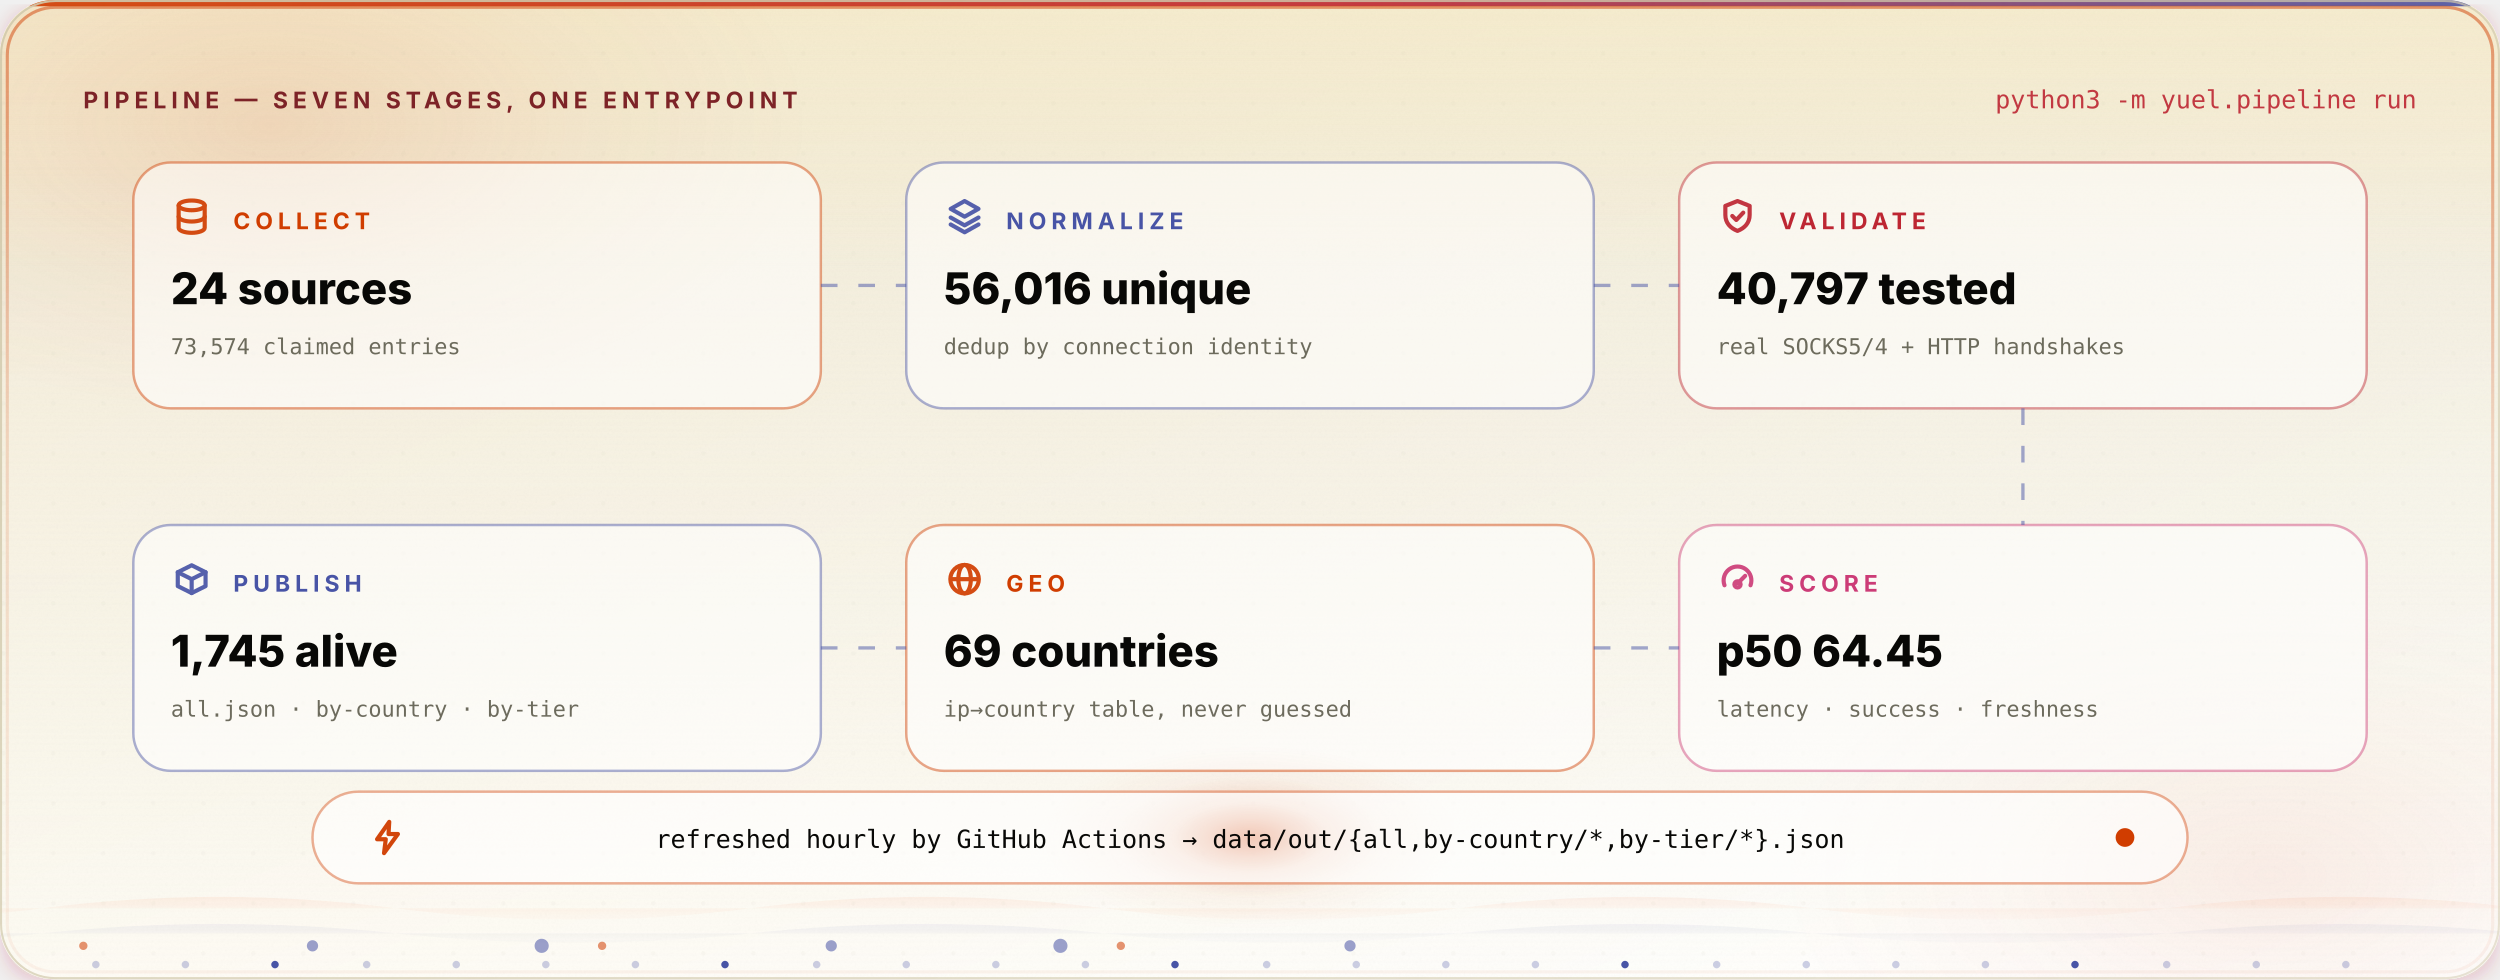
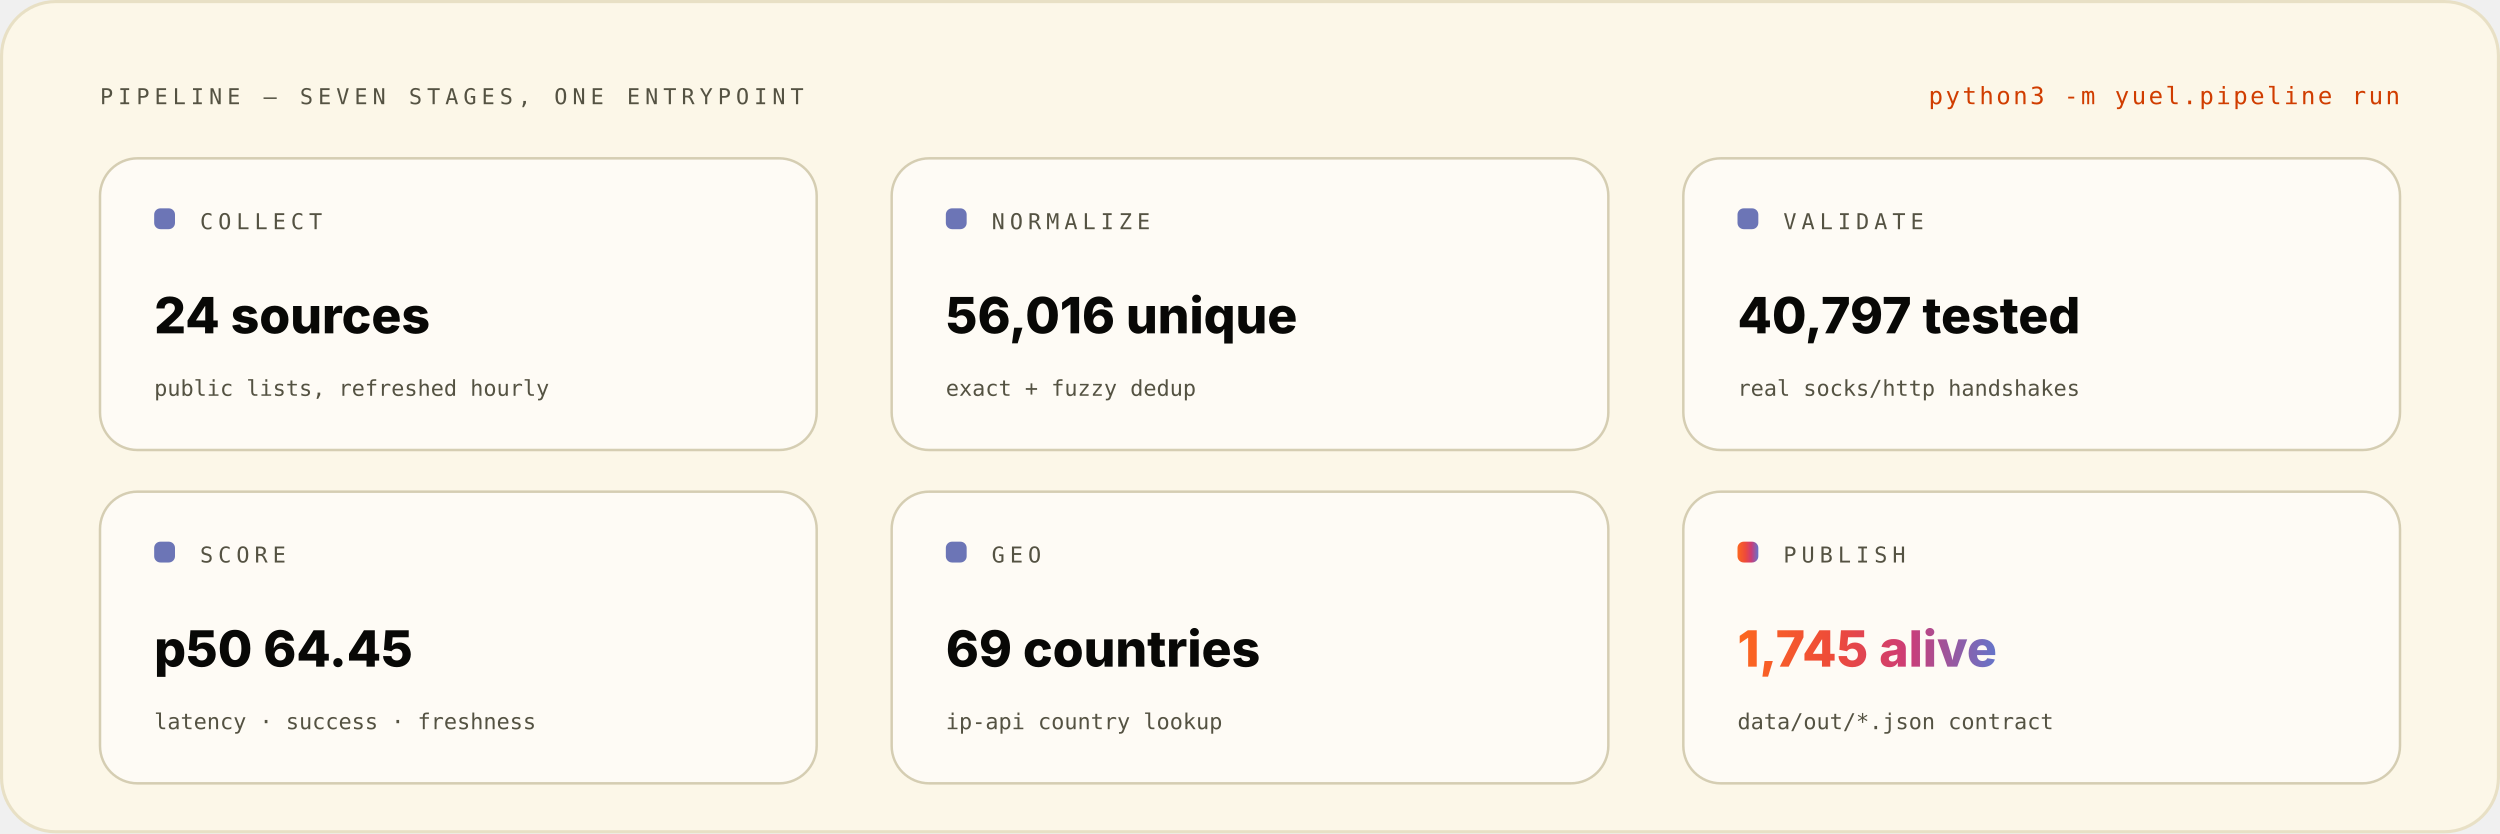
- <svg xmlns="http://www.w3.org/2000/svg" width="1200" height="470" viewBox="0 0 1200 470" role="img">
-   <defs>
-     <linearGradient id="bg-light" gradientUnits="objectBoundingBox" x1="0.0" y1="0.0" x2="1.0" y2="1.0">
-       <stop offset="0" stop-color="#FCF7E8" stop-opacity="1" />
-       <stop offset="1" stop-color="#FFFFFF" stop-opacity="1" />
-     </linearGradient>
-     <linearGradient id="tint-light" gradientUnits="objectBoundingBox" x1="0.0" y1="0.0" x2="0" y2="1">
-       <stop offset="0" stop-color="#E8E0C5" stop-opacity="0.6" />
-       <stop offset="1" stop-color="#E8E0C5" stop-opacity="0" />
-     </linearGradient>
-     <linearGradient id="inner-light" gradientUnits="objectBoundingBox" x1="0.0" y1="0.0" x2="0" y2="1">
-       <stop offset="0" stop-color="#FAECC5" stop-opacity="0.55" />
-       <stop offset="0.28" stop-color="#FAECC5" stop-opacity="0" />
-     </linearGradient>
-     <linearGradient id="topbar-light" gradientUnits="userSpaceOnUse" x1="0" y1="1.5" x2="1200" y2="1.5">
-       <stop offset="0" stop-color="#D03D00" stop-opacity="0.9" />
-       <stop offset="0.55" stop-color="#BD2632" stop-opacity="0.9" />
-       <stop offset="1" stop-color="#4854A6" stop-opacity="0.9" />
-     </linearGradient>
-     <linearGradient id="hero-light" gradientUnits="objectBoundingBox" x1="0.0" y1="0.0" x2="0" y2="1">
-       <stop offset="0" stop-color="#D03D00" stop-opacity="1" />
-       <stop offset="0.55" stop-color="#BD2632" stop-opacity="1" />
-       <stop offset="1" stop-color="#CC3C77" stop-opacity="1" />
-     </linearGradient>
-     <linearGradient id="word-light" gradientUnits="objectBoundingBox" x1="0" y1="0" x2="1" y2="0">
-       <stop offset="0" stop-color="#7D2327" stop-opacity="1" />
-       <stop offset="0.6" stop-color="#BD2632" stop-opacity="1" />
-       <stop offset="1" stop-color="#D03D00" stop-opacity="1" />
-     </linearGradient>
-     <linearGradient id="ib-light" gradientUnits="objectBoundingBox" x1="0.0" y1="0.0" x2="0" y2="1">
-       <stop offset="0" stop-color="#D03D00" stop-opacity="0.5" />
-       <stop offset="0.45" stop-color="#D03D00" stop-opacity="0.16" />
-       <stop offset="1" stop-color="#D03D00" stop-opacity="0.05" />
-     </linearGradient>
-     <linearGradient id="border-light" gradientUnits="objectBoundingBox" x1="0.0" y1="0.0" x2="1.0" y2="1.0">
-       <stop offset="0" stop-color="#D1C9AC" stop-opacity="0.9" />
-       <stop offset="1" stop-color="#D1C9AC" stop-opacity="0.495" />
-     </linearGradient>
-     <linearGradient id="div-light" gradientUnits="objectBoundingBox" x1="0.0" y1="0.0" x2="1" y2="0">
-       <stop offset="0" stop-color="#B4AE95" stop-opacity="0.4" />
-       <stop offset="1" stop-color="#B4AE95" stop-opacity="0.14" />
-     </linearGradient>
-     <radialGradient id="glow-light" cx="0.5" cy="0.5" r="0.5">
-       <stop offset="0" stop-color="#D03D00" stop-opacity="0.55" />
-       <stop offset="0.55" stop-color="#D03D00" stop-opacity="0.18" />
-       <stop offset="1" stop-color="#D03D00" stop-opacity="0" />
-     </radialGradient>
-     <linearGradient id="shine-light" gradientUnits="objectBoundingBox" x1="0.0" y1="0.0" x2="1" y2="0">
-       <stop offset="0" stop-color="#FC671F" stop-opacity="0" />
-       <stop offset="0.5" stop-color="#FC671F" stop-opacity="0.06" />
-       <stop offset="1" stop-color="#FC671F" stop-opacity="0" />
-     </linearGradient>
-     <linearGradient id="wavea-light" gradientUnits="objectBoundingBox" x1="0.0" y1="0.0" x2="0" y2="1">
-       <stop offset="0" stop-color="#FC671F" stop-opacity="0.09" />
-       <stop offset="1" stop-color="#FC671F" stop-opacity="0.018" />
-     </linearGradient>
-     <linearGradient id="waveb-light" gradientUnits="objectBoundingBox" x1="0.0" y1="0.0" x2="0" y2="1">
-       <stop offset="0" stop-color="#4854A6" stop-opacity="0.07" />
-       <stop offset="1" stop-color="#4854A6" stop-opacity="0.014" />
-     </linearGradient>
-     <pattern id="grid-light" width="24" height="24" patternUnits="userSpaceOnUse">
-       <circle cx="1.6" cy="1.6" r="1.05" fill="#B4AE95" />
-     </pattern>
-     <filter id="grain-light" x="0" y="0" width="100%" height="100%">
-       <feTurbulence type="fractalNoise" baseFrequency="0.9" numOctaves="2" stitchTiles="stitch" result="n" />
-       <feColorMatrix in="n" type="saturate" values="0" result="m" />
-       <feComposite in="m" in2="SourceGraphic" operator="in" />
-     </filter>
-     <filter id="shadow-light" x="-15%" y="-15%" width="130%" height="140%">
-       <feDropShadow dx="0" dy="10" stdDeviation="16" flood-color="#BD2632" flood-opacity="0.20" />
-       <feDropShadow dx="0" dy="2" stdDeviation="5" flood-color="#BD2632" flood-opacity="0.25" />
-     </filter>
-     <clipPath id="clip-light">
-       <rect x="0" y="0" width="1200" height="470" rx="26" />
-     </clipPath>
-   </defs>
-   <style>
-       @keyframes fl-light {
-         0% { transform: translateY(0); opacity: 0; }
-         12% { opacity: 0.85; }
-         80% { opacity: 0.45; }
-         100% { transform: translateY(-330px); opacity: 0; }
-       }
-       .pt-light { animation: fl-light 9s linear infinite; }
- 
-       @keyframes sw-light {
-         0%, 52% { transform: translateX(0) skewX(-20deg); }
-         100% { transform: translateX(1900px) skewX(-20deg); }
-       }
-       .sweep-light { animation: sw-light 7.5s ease-in-out infinite; }
- 
-       @keyframes wvm-light { to { transform: translateX(-170px); } }
-       .wv-light { animation: wvm-light 9s ease-in-out infinite alternate; }
-       .wv2-light { animation-duration: 14s; }
- 
-       @keyframes sp-light { to { transform: rotate(360deg); } }
-       .spin-light { transform-box: fill-box; transform-origin: center;
-                   animation: sp-light 8s linear infinite; }
-       .rev-light { animation-direction: reverse; }
- 
-       @keyframes bt-light { 50% { transform: scale(1.12); } }
-       .beat-light { transform-box: fill-box; transform-origin: center;
-                   animation: bt-light 2.4s ease-in-out infinite; }
- 
-       @keyframes gw-light { 50% { opacity: 0.55; } }
-       .glowG-light { animation: gw-light 3.2s ease-in-out infinite; }
- 
-       @keyframes shn-light {
-         0%, 46% { transform: translateX(-540px); }
-         100% { transform: translateX(1620px); }
-       }
-       .shn-light { animation: shn-light 5.5s ease-in-out infinite; }
- 
-       @keyframes bgl-light { 0%, 100% { opacity: 0.35; } 12% { opacity: 1; } }
-       .bgl-light { animation: bgl-light 2.2s ease-in-out infinite; }
- 
-       @keyframes dsh-light { to { stroke-dashoffset: -36; } }
-       .dash-light { stroke-dasharray: 8 10; animation: dsh-light 1.2s linear infinite; }
- 
-       @keyframes pk-light {
-         0% { transform: translateX(0); opacity: 0; }
-         10% { opacity: 1; }
-         88% { opacity: 1; }
-         100% { transform: translateX(var(--d, 200px)); opacity: 0; }
-       }
-       .pk-light { animation: pk-light 2.6s linear infinite; }
- 
-       @keyframes pkv-light {
-         0% { transform: translateY(0); opacity: 0; }
-         10% { opacity: 1; }
-         88% { opacity: 1; }
-         100% { transform: translateY(var(--dy, 40px)); opacity: 0; }
-       }
-       .pkv-light { animation: pkv-light 2.6s linear infinite; }
- 
-       @keyframes pls-light {
-         0% { transform: scale(0.55); opacity: 0.85; }
-         100% { transform: scale(2.4); opacity: 0; }
-       }
-       .pls-light { transform-box: fill-box; transform-origin: center;
-                  animation: pls-light 2.4s ease-out infinite; }
- 
-       @keyframes flt-light { 50% { transform: translateY(-6px); } }
-       .flt-light { animation: flt-light 6s ease-in-out infinite; }
- 
-       @keyframes grw-light { from { transform: scaleX(0); } }
-       .grow-light { transform-box: fill-box; transform-origin: left center;
-                   animation: grw-light 1.5s 0.2s ease-out both; }
- 
-       @media (prefers-reduced-motion: reduce) {
-         .pt-light,.sweep-light,.wv-light,.spin-light,.rev-light,.beat-light,.glowG-light,.shn-light,.bgl-light,.dash-light,.pk-light,.pkv-light,.pls-light,.flt-light,.grow-light { animation: none; }
-       }
-     </style>
-   <g filter="url(#shadow-light)">
-     <rect width="1200" height="470" rx="26" fill="#FCF7E8" />
+ <svg xmlns="http://www.w3.org/2000/svg" width="1200" height="400" viewBox="0 0 1200 400" role="img" font-family="Space Grotesk, Inter, system-ui, -apple-system, Segoe UI, sans-serif">
+   <style>.m-fade{animation:vf .7s ease-out both}.m-grow{transform-box:fill-box;transform-origin:left center;animation:vg .9s cubic-bezier(.2,.7,.2,1) both}.m-dash{animation:vm 26s linear infinite}.m-beat{animation:vb 2.6s ease-in-out infinite;transform-box:fill-box;transform-origin:center}@keyframes vf{from{opacity:0}to{opacity:1}}@keyframes vg{from{transform:scaleX(0)}to{transform:scaleX(1)}}@keyframes vm{to{stroke-dashoffset:-320}}@keyframes vb{0%,86%,100%{transform:scale(1)}90%{transform:scale(1.05)}95%{transform:scale(1.01)}}@media (prefers-reduced-motion:reduce){.m-fade,.m-grow,.m-dash,.m-beat{animation:none}}</style>
+   <linearGradient id="brand-light" x1="0" y1="0" x2="1" y2="0">
+     <stop offset="0" stop-color="#FC671F" />
+     <stop offset="0.38" stop-color="#ED4A3B" />
+     <stop offset="0.66" stop-color="#CC3C77" />
+     <stop offset="1" stop-color="#6574C9" />
+   </linearGradient>
+   <rect x="0.75" y="0.75" width="1198.5" height="398.5" rx="26" fill="#FCF7E8" stroke="#E8E0C5" stroke-width="1.5" />
+   <g class="m-fade" style="animation-delay:0.00s">
+     <text x="48" y="50" font-size="10.5" font-weight="500" font-family="IBM Plex Mono, ui-monospace, SFMono-Regular, Menlo, monospace" letter-spacing="2.4" fill="#545242">PIPELINE — SEVEN STAGES, ONE ENTRYPOINT</text>
+     <text x="1152" y="50" font-size="11.5" font-weight="500" font-family="IBM Plex Mono, ui-monospace, SFMono-Regular, Menlo, monospace" letter-spacing="1.2" text-anchor="end" fill="#D03D00">python3 -m yuel.pipeline run</text>
  </g>
-   <g clip-path="url(#clip-light)">
-     <rect width="1200" height="470" fill="url(#bg-light)" />
-     <rect width="1200" height="470" fill="url(#tint-light)" />
-     <rect width="1200" height="470" fill="url(#inner-light)" />
-     <rect width="1200" height="470" fill="url(#grid-light)" opacity="0.05" />
-     <rect width="1200" height="470" fill="#080806" filter="url(#grain-light)" opacity="0.045" />
-     <ellipse cx="130" cy="60" rx="260" ry="140" fill="url(#glow-light)" opacity="0.22" />
-     <ellipse cx="1090" cy="420" rx="240" ry="130" fill="url(#glow-light)" opacity="0.14" />
-     <path class="wv-light" d="M -320 436 q 85.0 -11 170 0 q 85.0 11 170 0 q 85.0 -11 170 0 q 85.0 11 170 0 q 85.0 -11 170 0 q 85.0 11 170 0 q 85.0 -11 170 0 q 85.0 11 170 0 q 85.0 -11 170 0 q 85.0 11 170 0 q 85.0 -11 170 0 q 85.0 11 170 0 q 85.0 -11 170 0" fill="url(#wavea-light)" opacity="0.8" />
-     <path class="wv-light wv2-light" d="M -320 448 q 85.0 -9 170 0 q 85.0 9 170 0 q 85.0 -9 170 0 q 85.0 9 170 0 q 85.0 -9 170 0 q 85.0 9 170 0 q 85.0 -9 170 0 q 85.0 9 170 0 q 85.0 -9 170 0 q 85.0 9 170 0 q 85.0 -9 170 0 q 85.0 9 170 0 q 85.0 -9 170 0" fill="url(#waveb-light)" opacity="0.9" />
-     <rect width="1200" height="3" fill="url(#topbar-light)" />
-     <g class="sweep-light">
-       <rect x="-320" y="-60" width="230" height="590" fill="url(#shine-light)" opacity="0.75" />
-     </g>
-     <circle class="pt-light" cx="40" cy="454" r="2.0" fill="#D03D00" opacity="0.55" style="animation-duration:8.0s;animation-delay:-0.0s" />
-     <circle class="pt-light" cx="150" cy="454" r="2.7" fill="#4854A6" opacity="0.55" style="animation-duration:9.7s;animation-delay:-0.9s" />
-     <circle class="pt-light" cx="260" cy="454" r="3.4" fill="#4854A6" opacity="0.55" style="animation-duration:11.4s;animation-delay:-1.8s" />
-     <circle class="pt-light" cx="289" cy="454" r="2.0" fill="#D03D00" opacity="0.55" style="animation-duration:13.1s;animation-delay:-2.7s" />
-     <circle class="pt-light" cx="399" cy="454" r="2.7" fill="#4854A6" opacity="0.55" style="animation-duration:8.0s;animation-delay:-3.6s" />
-     <circle class="pt-light" cx="509" cy="454" r="3.4" fill="#4854A6" opacity="0.55" style="animation-duration:9.7s;animation-delay:-4.5s" />
-     <circle class="pt-light" cx="538" cy="454" r="2.0" fill="#D03D00" opacity="0.55" style="animation-duration:11.4s;animation-delay:-5.4s" />
-     <circle class="pt-light" cx="648" cy="454" r="2.7" fill="#4854A6" opacity="0.55" style="animation-duration:13.1s;animation-delay:-6.3s" />
-     <circle cx="46" cy="463" r="1.8" fill="#4854A6" opacity="0.28" />
-     <circle cx="89" cy="463" r="1.8" fill="#4854A6" opacity="0.28" />
-     <circle class="bgl-light" cx="132" cy="463" r="1.8" fill="#4854A6" style="animation-delay:-0.46s" />
-     <circle cx="176" cy="463" r="1.8" fill="#4854A6" opacity="0.28" />
-     <circle cx="219" cy="463" r="1.8" fill="#4854A6" opacity="0.28" />
-     <circle cx="262" cy="463" r="1.8" fill="#4854A6" opacity="0.28" />
-     <circle cx="305" cy="463" r="1.8" fill="#4854A6" opacity="0.28" />
-     <circle class="bgl-light" cx="348" cy="463" r="1.8" fill="#4854A6" style="animation-delay:-1.61s" />
-     <circle cx="392" cy="463" r="1.8" fill="#4854A6" opacity="0.28" />
-     <circle cx="435" cy="463" r="1.8" fill="#4854A6" opacity="0.28" />
-     <circle cx="478" cy="463" r="1.8" fill="#4854A6" opacity="0.28" />
-     <circle cx="521" cy="463" r="1.8" fill="#4854A6" opacity="0.28" />
-     <circle class="bgl-light" cx="564" cy="463" r="1.8" fill="#4854A6" style="animation-delay:-2.76s" />
-     <circle cx="608" cy="463" r="1.8" fill="#4854A6" opacity="0.28" />
-     <circle cx="651" cy="463" r="1.8" fill="#4854A6" opacity="0.28" />
-     <circle cx="694" cy="463" r="1.8" fill="#4854A6" opacity="0.28" />
-     <circle cx="737" cy="463" r="1.8" fill="#4854A6" opacity="0.28" />
-     <circle class="bgl-light" cx="780" cy="463" r="1.8" fill="#4854A6" style="animation-delay:-3.91s" />
-     <circle cx="824" cy="463" r="1.8" fill="#4854A6" opacity="0.28" />
-     <circle cx="867" cy="463" r="1.8" fill="#4854A6" opacity="0.28" />
-     <circle cx="910" cy="463" r="1.8" fill="#4854A6" opacity="0.28" />
-     <circle cx="953" cy="463" r="1.8" fill="#4854A6" opacity="0.28" />
-     <circle class="bgl-light" cx="996" cy="463" r="1.8" fill="#4854A6" style="animation-delay:-5.06s" />
-     <circle cx="1040" cy="463" r="1.8" fill="#4854A6" opacity="0.28" />
-     <circle cx="1083" cy="463" r="1.8" fill="#4854A6" opacity="0.28" />
-     <circle cx="1126" cy="463" r="1.8" fill="#4854A6" opacity="0.28" />
+   <g class="m-fade" style="animation-delay:0.10s">
+     <rect x="48" y="76" width="344" height="140" rx="18" fill="#FFFFFF" fill-opacity="0.55" stroke="#D1C9AC" stroke-opacity="0.9" stroke-width="1.2" />
+     <rect x="74" y="100" width="10" height="10" rx="3" fill="#4854A6" fill-opacity="0.8" />
+     <text x="96" y="110" font-size="10.5" font-weight="500" font-family="IBM Plex Mono, ui-monospace, SFMono-Regular, Menlo, monospace" letter-spacing="2.4" fill="#545242">COLLECT</text>
+     <text x="74" y="160" font-size="24" font-weight="800" font-family="Space Grotesk, Inter, system-ui, -apple-system, Segoe UI, sans-serif" fill="#080806">24 sources</text>
+     <text x="74" y="190" font-size="10.5" font-weight="500" font-family="IBM Plex Mono, ui-monospace, SFMono-Regular, Menlo, monospace" fill="#545242">public lists, refreshed hourly</text>
  </g>
-   <rect x="3.5" y="3.5" width="1193" height="463" rx="23" fill="none" stroke="url(#ib-light)" stroke-width="1.5" />
-   <rect x="0.5" y="0.5" width="1199" height="469" rx="26" fill="none" stroke="url(#border-light)" stroke-width="1" />
-   <text x="40" y="52" font-family="Space Grotesk, Inter, system-ui, -apple-system, Segoe UI, sans-serif" font-size="11" font-weight="700" fill="#7D2327" text-anchor="start" letter-spacing="2.4">PIPELINE — SEVEN STAGES, ONE ENTRYPOINT</text>
-   <text x="1160" y="52" font-family="IBM Plex Mono, ui-monospace, SFMono-Regular, Menlo, monospace" font-size="12" font-weight="500" fill="#BD2632" text-anchor="end" opacity="0.9">python3 -m yuel.pipeline run</text>
-   <rect x="64" y="78" width="330" height="118" rx="18" fill="#FFFFFF" fill-opacity="0.55" stroke="#D03D00" stroke-opacity="0.45" stroke-width="1.2" />
-   <g transform="translate(82.0,94.0) scale(0.8333)" fill="none" stroke="#D03D00" stroke-width="2.40" stroke-linecap="round" stroke-linejoin="round" opacity="0.92">
-     <ellipse cx="12" cy="5.5" rx="7.5" ry="2.8" />
-     <path d="M4.5 5.5 V18.5 C4.5 20 7.9 21.3 12 21.3 C16.1 21.3 19.5 20 19.5 18.5 V5.5" />
-     <path d="M4.5 12 C4.5 13.5 7.9 14.8 12 14.8 C16.1 14.8 19.5 13.5 19.5 12" />
+   <g class="m-fade" style="animation-delay:0.20s">
+     <rect x="428" y="76" width="344" height="140" rx="18" fill="#FFFFFF" fill-opacity="0.55" stroke="#D1C9AC" stroke-opacity="0.9" stroke-width="1.2" />
+     <rect x="454" y="100" width="10" height="10" rx="3" fill="#4854A6" fill-opacity="0.8" />
+     <text x="476" y="110" font-size="10.5" font-weight="500" font-family="IBM Plex Mono, ui-monospace, SFMono-Regular, Menlo, monospace" letter-spacing="2.4" fill="#545242">NORMALIZE</text>
+     <text x="454" y="160" font-size="24" font-weight="800" font-family="Space Grotesk, Inter, system-ui, -apple-system, Segoe UI, sans-serif" fill="#080806">56,016 unique</text>
+     <text x="454" y="190" font-size="10.5" font-weight="500" font-family="IBM Plex Mono, ui-monospace, SFMono-Regular, Menlo, monospace" fill="#545242">exact + fuzzy dedup</text>
  </g>
-   <text x="112" y="110" font-family="Space Grotesk, Inter, system-ui, -apple-system, Segoe UI, sans-serif" font-size="11" font-weight="700" fill="#D03D00" text-anchor="start" letter-spacing="2.4">COLLECT</text>
-   <text x="82" y="146" font-family="Space Grotesk, Inter, system-ui, -apple-system, Segoe UI, sans-serif" font-size="21" font-weight="800" fill="#080806" text-anchor="start">24 sources</text>
-   <text x="82" y="170" font-family="IBM Plex Mono, ui-monospace, SFMono-Regular, Menlo, monospace" font-size="10.5" font-weight="500" fill="#545242" text-anchor="start" opacity="0.85">73,574 claimed entries</text>
-   <rect x="435" y="78" width="330" height="118" rx="18" fill="#FFFFFF" fill-opacity="0.55" stroke="#4854A6" stroke-opacity="0.45" stroke-width="1.2" />
-   <g transform="translate(453.0,94.0) scale(0.8333)" fill="none" stroke="#4854A6" stroke-width="2.40" stroke-linecap="round" stroke-linejoin="round" opacity="0.92">
-     <path d="M12 3 L20 7.5 L12 12 L4 7.5 Z" />
-     <path d="M4 12.5 L12 17 L20 12.5" />
-     <path d="M4 16.5 L12 21 L20 16.5" />
+   <g class="m-fade" style="animation-delay:0.30s">
+     <rect x="808" y="76" width="344" height="140" rx="18" fill="#FFFFFF" fill-opacity="0.55" stroke="#D1C9AC" stroke-opacity="0.9" stroke-width="1.2" />
+     <rect x="834" y="100" width="10" height="10" rx="3" fill="#4854A6" fill-opacity="0.8" />
+     <text x="856" y="110" font-size="10.5" font-weight="500" font-family="IBM Plex Mono, ui-monospace, SFMono-Regular, Menlo, monospace" letter-spacing="2.4" fill="#545242">VALIDATE</text>
+     <text x="834" y="160" font-size="24" font-weight="800" font-family="Space Grotesk, Inter, system-ui, -apple-system, Segoe UI, sans-serif" fill="#080806">40,797 tested</text>
+     <text x="834" y="190" font-size="10.5" font-weight="500" font-family="IBM Plex Mono, ui-monospace, SFMono-Regular, Menlo, monospace" fill="#545242">real socks/http handshakes</text>
  </g>
-   <text x="483" y="110" font-family="Space Grotesk, Inter, system-ui, -apple-system, Segoe UI, sans-serif" font-size="11" font-weight="700" fill="#4854A6" text-anchor="start" letter-spacing="2.4">NORMALIZE</text>
-   <text x="453" y="146" font-family="Space Grotesk, Inter, system-ui, -apple-system, Segoe UI, sans-serif" font-size="21" font-weight="800" fill="#080806" text-anchor="start">56,016 unique</text>
-   <text x="453" y="170" font-family="IBM Plex Mono, ui-monospace, SFMono-Regular, Menlo, monospace" font-size="10.5" font-weight="500" fill="#545242" text-anchor="start" opacity="0.85">dedup by connection identity</text>
-   <rect x="806" y="78" width="330" height="118" rx="18" fill="#FFFFFF" fill-opacity="0.55" stroke="#BD2632" stroke-opacity="0.45" stroke-width="1.2" />
-   <g transform="translate(824.0,94.0) scale(0.8333)" fill="none" stroke="#BD2632" stroke-width="2.40" stroke-linecap="round" stroke-linejoin="round" opacity="0.92">
-     <path d="M12 3 L19 5.8 V11 C19 15.6 16.1 18.6 12 20.2 C7.9 18.6 5 15.6 5 11 V5.8 Z" />
-     <path d="M9 11.6 L11.3 13.9 L15.3 9.7" />
+   <g class="m-fade" style="animation-delay:0.40s">
+     <rect x="48" y="236" width="344" height="140" rx="18" fill="#FFFFFF" fill-opacity="0.55" stroke="#D1C9AC" stroke-opacity="0.9" stroke-width="1.2" />
+     <rect x="74" y="260" width="10" height="10" rx="3" fill="#4854A6" fill-opacity="0.8" />
+     <text x="96" y="270" font-size="10.5" font-weight="500" font-family="IBM Plex Mono, ui-monospace, SFMono-Regular, Menlo, monospace" letter-spacing="2.4" fill="#545242">SCORE</text>
+     <text x="74" y="320" font-size="24" font-weight="800" font-family="Space Grotesk, Inter, system-ui, -apple-system, Segoe UI, sans-serif" fill="#080806">p50 64.45</text>
+     <text x="74" y="350" font-size="10.5" font-weight="500" font-family="IBM Plex Mono, ui-monospace, SFMono-Regular, Menlo, monospace" fill="#545242">latency · success · freshness</text>
  </g>
-   <text x="854" y="110" font-family="Space Grotesk, Inter, system-ui, -apple-system, Segoe UI, sans-serif" font-size="11" font-weight="700" fill="#BD2632" text-anchor="start" letter-spacing="2.4">VALIDATE</text>
-   <text x="824" y="146" font-family="Space Grotesk, Inter, system-ui, -apple-system, Segoe UI, sans-serif" font-size="21" font-weight="800" fill="#080806" text-anchor="start">40,797 tested</text>
-   <text x="824" y="170" font-family="IBM Plex Mono, ui-monospace, SFMono-Regular, Menlo, monospace" font-size="10.5" font-weight="500" fill="#545242" text-anchor="start" opacity="0.85">real SOCKS5/4 + HTTP handshakes</text>
-   <rect x="806" y="252" width="330" height="118" rx="18" fill="#FFFFFF" fill-opacity="0.55" stroke="#CC3C77" stroke-opacity="0.45" stroke-width="1.2" />
-   <g transform="translate(824.0,268.0) scale(0.8333)" fill="none" stroke="#CC3C77" stroke-width="2.40" stroke-linecap="round" stroke-linejoin="round" opacity="0.92">
-     <path d="M4.5 15.5 A 8 8 0 1 1 19.5 15.5" />
-     <path d="M12 14.5 L16.4 10.1" />
-     <circle cx="12" cy="15" r="1.8" />
+   <g class="m-fade" style="animation-delay:0.50s">
+     <rect x="428" y="236" width="344" height="140" rx="18" fill="#FFFFFF" fill-opacity="0.55" stroke="#D1C9AC" stroke-opacity="0.9" stroke-width="1.2" />
+     <rect x="454" y="260" width="10" height="10" rx="3" fill="#4854A6" fill-opacity="0.8" />
+     <text x="476" y="270" font-size="10.5" font-weight="500" font-family="IBM Plex Mono, ui-monospace, SFMono-Regular, Menlo, monospace" letter-spacing="2.4" fill="#545242">GEO</text>
+     <text x="454" y="320" font-size="24" font-weight="800" font-family="Space Grotesk, Inter, system-ui, -apple-system, Segoe UI, sans-serif" fill="#080806">69 countries</text>
+     <text x="454" y="350" font-size="10.5" font-weight="500" font-family="IBM Plex Mono, ui-monospace, SFMono-Regular, Menlo, monospace" fill="#545242">ip-api country lookup</text>
  </g>
-   <text x="854" y="284" font-family="Space Grotesk, Inter, system-ui, -apple-system, Segoe UI, sans-serif" font-size="11" font-weight="700" fill="#CC3C77" text-anchor="start" letter-spacing="2.4">SCORE</text>
-   <text x="824" y="320" font-family="Space Grotesk, Inter, system-ui, -apple-system, Segoe UI, sans-serif" font-size="21" font-weight="800" fill="#080806" text-anchor="start">p50 64.45</text>
-   <text x="824" y="344" font-family="IBM Plex Mono, ui-monospace, SFMono-Regular, Menlo, monospace" font-size="10.5" font-weight="500" fill="#545242" text-anchor="start" opacity="0.85">latency · success · freshness</text>
-   <rect x="435" y="252" width="330" height="118" rx="18" fill="#FFFFFF" fill-opacity="0.55" stroke="#D03D00" stroke-opacity="0.45" stroke-width="1.2" />
-   <g transform="translate(453.0,268.0) scale(0.8333)" fill="none" stroke="#D03D00" stroke-width="2.40" stroke-linecap="round" stroke-linejoin="round" opacity="0.92">
-     <circle cx="12" cy="12" r="8.2" />
-     <ellipse cx="12" cy="12" rx="3.6" ry="8.2" />
-     <path d="M4.4 12 H19.6" />
+   <g class="m-fade" style="animation-delay:0.60s">
+     <rect x="808" y="236" width="344" height="140" rx="18" fill="#FFFFFF" fill-opacity="0.55" stroke="#D1C9AC" stroke-opacity="0.9" stroke-width="1.2" />
+     <rect x="834" y="260" width="10" height="10" rx="3" fill="url(#brand-light)" fill-opacity="1.0" />
+     <text x="856" y="270" font-size="10.5" font-weight="500" font-family="IBM Plex Mono, ui-monospace, SFMono-Regular, Menlo, monospace" letter-spacing="2.4" fill="#545242">PUBLISH</text>
+     <text x="834" y="320" font-size="24" font-weight="800" font-family="Space Grotesk, Inter, system-ui, -apple-system, Segoe UI, sans-serif" fill="url(#brand-light)">1,745 alive</text>
+     <text x="834" y="350" font-size="10.5" font-weight="500" font-family="IBM Plex Mono, ui-monospace, SFMono-Regular, Menlo, monospace" fill="#545242">data/out/*.json contract</text>
  </g>
-   <text x="483" y="284" font-family="Space Grotesk, Inter, system-ui, -apple-system, Segoe UI, sans-serif" font-size="11" font-weight="700" fill="#D03D00" text-anchor="start" letter-spacing="2.4">GEO</text>
-   <text x="453" y="320" font-family="Space Grotesk, Inter, system-ui, -apple-system, Segoe UI, sans-serif" font-size="21" font-weight="800" fill="#080806" text-anchor="start">69 countries</text>
-   <text x="453" y="344" font-family="IBM Plex Mono, ui-monospace, SFMono-Regular, Menlo, monospace" font-size="10.5" font-weight="500" fill="#545242" text-anchor="start" opacity="0.85">ip→country table, never guessed</text>
-   <rect x="64" y="252" width="330" height="118" rx="18" fill="#FFFFFF" fill-opacity="0.55" stroke="#4854A6" stroke-opacity="0.45" stroke-width="1.2" />
-   <g transform="translate(82.0,268.0) scale(0.8333)" fill="none" stroke="#4854A6" stroke-width="2.40" stroke-linecap="round" stroke-linejoin="round" opacity="0.92">
-     <path d="M4 8 L12 4 L20 8 V16 L12 20 L4 16 Z" />
-     <path d="M4 8 L12 12 L20 8 M12 12 V20" />
-   </g>
-   <text x="112" y="284" font-family="Space Grotesk, Inter, system-ui, -apple-system, Segoe UI, sans-serif" font-size="11" font-weight="700" fill="#4854A6" text-anchor="start" letter-spacing="2.4">PUBLISH</text>
-   <text x="82" y="320" font-family="Space Grotesk, Inter, system-ui, -apple-system, Segoe UI, sans-serif" font-size="21" font-weight="800" fill="#080806" text-anchor="start">1,745 alive</text>
-   <text x="82" y="344" font-family="IBM Plex Mono, ui-monospace, SFMono-Regular, Menlo, monospace" font-size="10.5" font-weight="500" fill="#545242" text-anchor="start" opacity="0.85">all.json · by-country · by-tier</text>
-   <line class="dash-light" x1="394" y1="137" x2="435" y2="137" stroke="#4854A6" stroke-opacity="0.5" stroke-width="1.6" />
-   <circle class="pk-light" cx="394" cy="137" r="3" fill="#D03D00" opacity="0" style="--d:41px" />
-   <line class="dash-light" x1="765" y1="137" x2="806" y2="137" stroke="#4854A6" stroke-opacity="0.5" stroke-width="1.6" />
-   <circle class="pk-light" cx="765" cy="137" r="3" fill="#D03D00" opacity="0" style="--d:41px" />
-   <line class="dash-light" x1="971" y1="196" x2="971" y2="252" stroke="#4854A6" stroke-opacity="0.5" stroke-width="1.6" />
-   <circle class="pkv-light" cx="971" cy="200" r="3" fill="#D03D00" opacity="0" style="--dy:48px" />
-   <line class="dash-light" x1="765" y1="311" x2="806" y2="311" stroke="#4854A6" stroke-opacity="0.5" stroke-width="1.6" />
-   <circle class="pk-light" cx="806" cy="311" r="3" fill="#D03D00" opacity="0" style="--d:-41px" />
-   <line class="dash-light" x1="394" y1="311" x2="435" y2="311" stroke="#4854A6" stroke-opacity="0.5" stroke-width="1.6" />
-   <circle class="pk-light" cx="435" cy="311" r="3" fill="#D03D00" opacity="0" style="--d:-41px" />
-   <g class="glowG-light">
-     <ellipse cx="600" cy="402" rx="100" ry="44" fill="url(#glow-light)" opacity="0.28" />
-     <ellipse cx="600" cy="402" rx="65" ry="29" fill="url(#glow-light)" opacity="0.5" />
-     <ellipse cx="600" cy="402" rx="38" ry="17" fill="url(#glow-light)" opacity="0.85" />
-   </g>
-   <rect x="150" y="380" width="900" height="44" rx="22" fill="#FFFFFF" fill-opacity="0.6" stroke="#D03D00" stroke-opacity="0.4" stroke-width="1.2" />
-   <g transform="translate(176.0,392.0) scale(0.8333)" fill="none" stroke="#D03D00" stroke-width="2.40" stroke-linecap="round" stroke-linejoin="round" opacity="0.95">
-     <path d="M13 3 L6 13 H11 L10 21 L18 10 H12.6 Z" />
-   </g>
-   <text x="600" y="407" font-family="IBM Plex Mono, ui-monospace, SFMono-Regular, Menlo, monospace" font-size="12" font-weight="500" fill="#080806" text-anchor="middle">refreshed hourly by GitHub Actions → data/out/{all,by-country/*,by-tier/*}.json</text>
-   <circle class="bgl-light" cx="1020.0" cy="402.0" r="4.5" fill="#D03D00" />
</svg>
